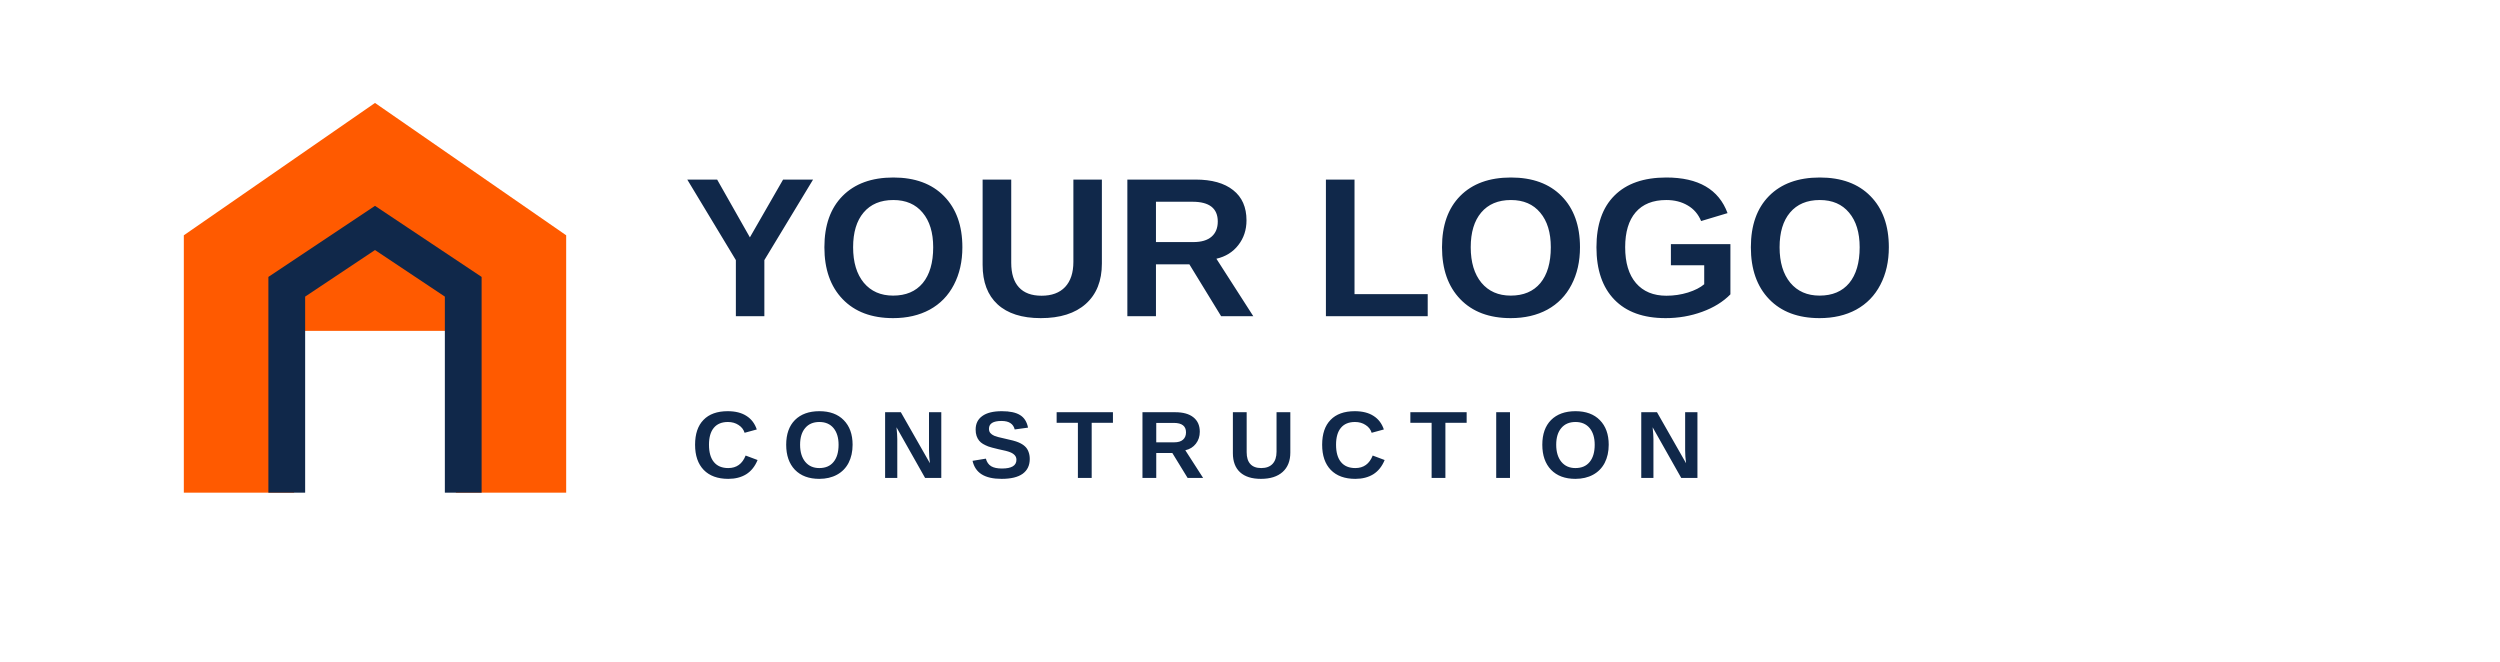
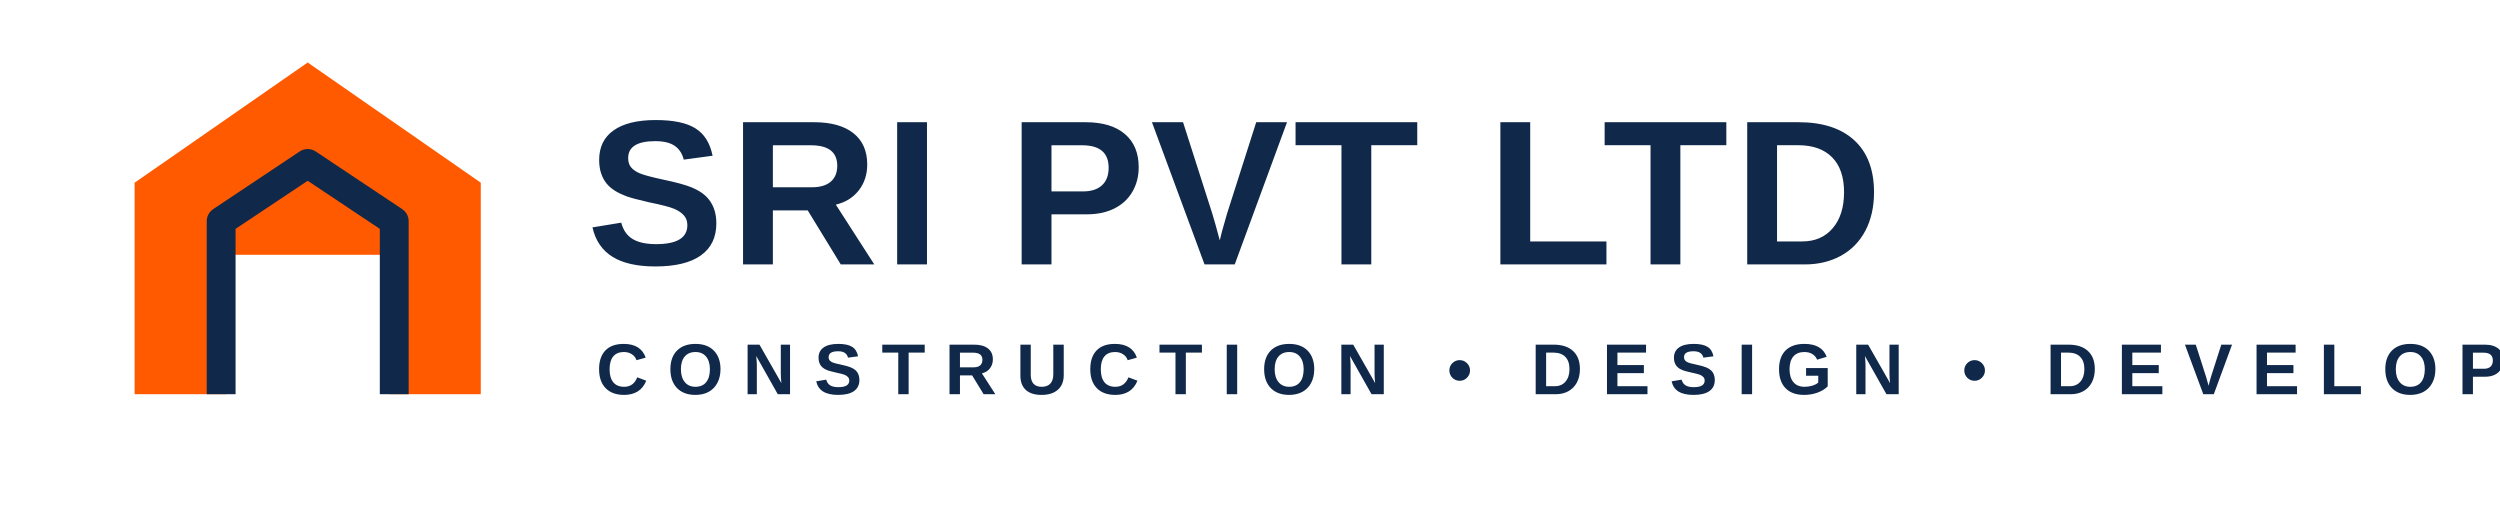
- <svg xmlns="http://www.w3.org/2000/svg" viewBox="0 0 340 90">
-   <path d="M25 67V32l26-18 26 18v35H62V45H40v22Z" fill="#ff5a00" />
-   <path d="M39 67V39l12-8 12 8v28" fill="none" stroke="#10284a" stroke-width="5" />
-   <text x="93" y="43" font-family="Arial" font-size="27" font-weight="800" fill="#10284a">YOUR LOGO</text>
-   <text x="94" y="65" font-family="Arial" font-size="13" font-weight="700" letter-spacing="3" fill="#10284a">CONSTRUCTION</text>
+ <svg xmlns="http://www.w3.org/2000/svg" viewBox="0 0 520 110" role="img" aria-labelledby="title desc">
+   <path d="M28 82V38l36-25 36 25v44H81V53H47v29Z" fill="#ff5a00" />
+   <path d="M46 82V46l18-12 18 12v36" fill="none" stroke="#10284a" stroke-width="6" stroke-linejoin="round" />
+   <text x="122" y="55" font-family="Arial, sans-serif" font-size="43" font-weight="800" letter-spacing="1" fill="#10284a">SRI PVT LTD</text>
+   <text x="124" y="82" font-family="Arial, sans-serif" font-size="15" font-weight="700" letter-spacing="4" fill="#10284a">CONSTRUCTION • DESIGN • DEVELOPMENT</text>
</svg>
